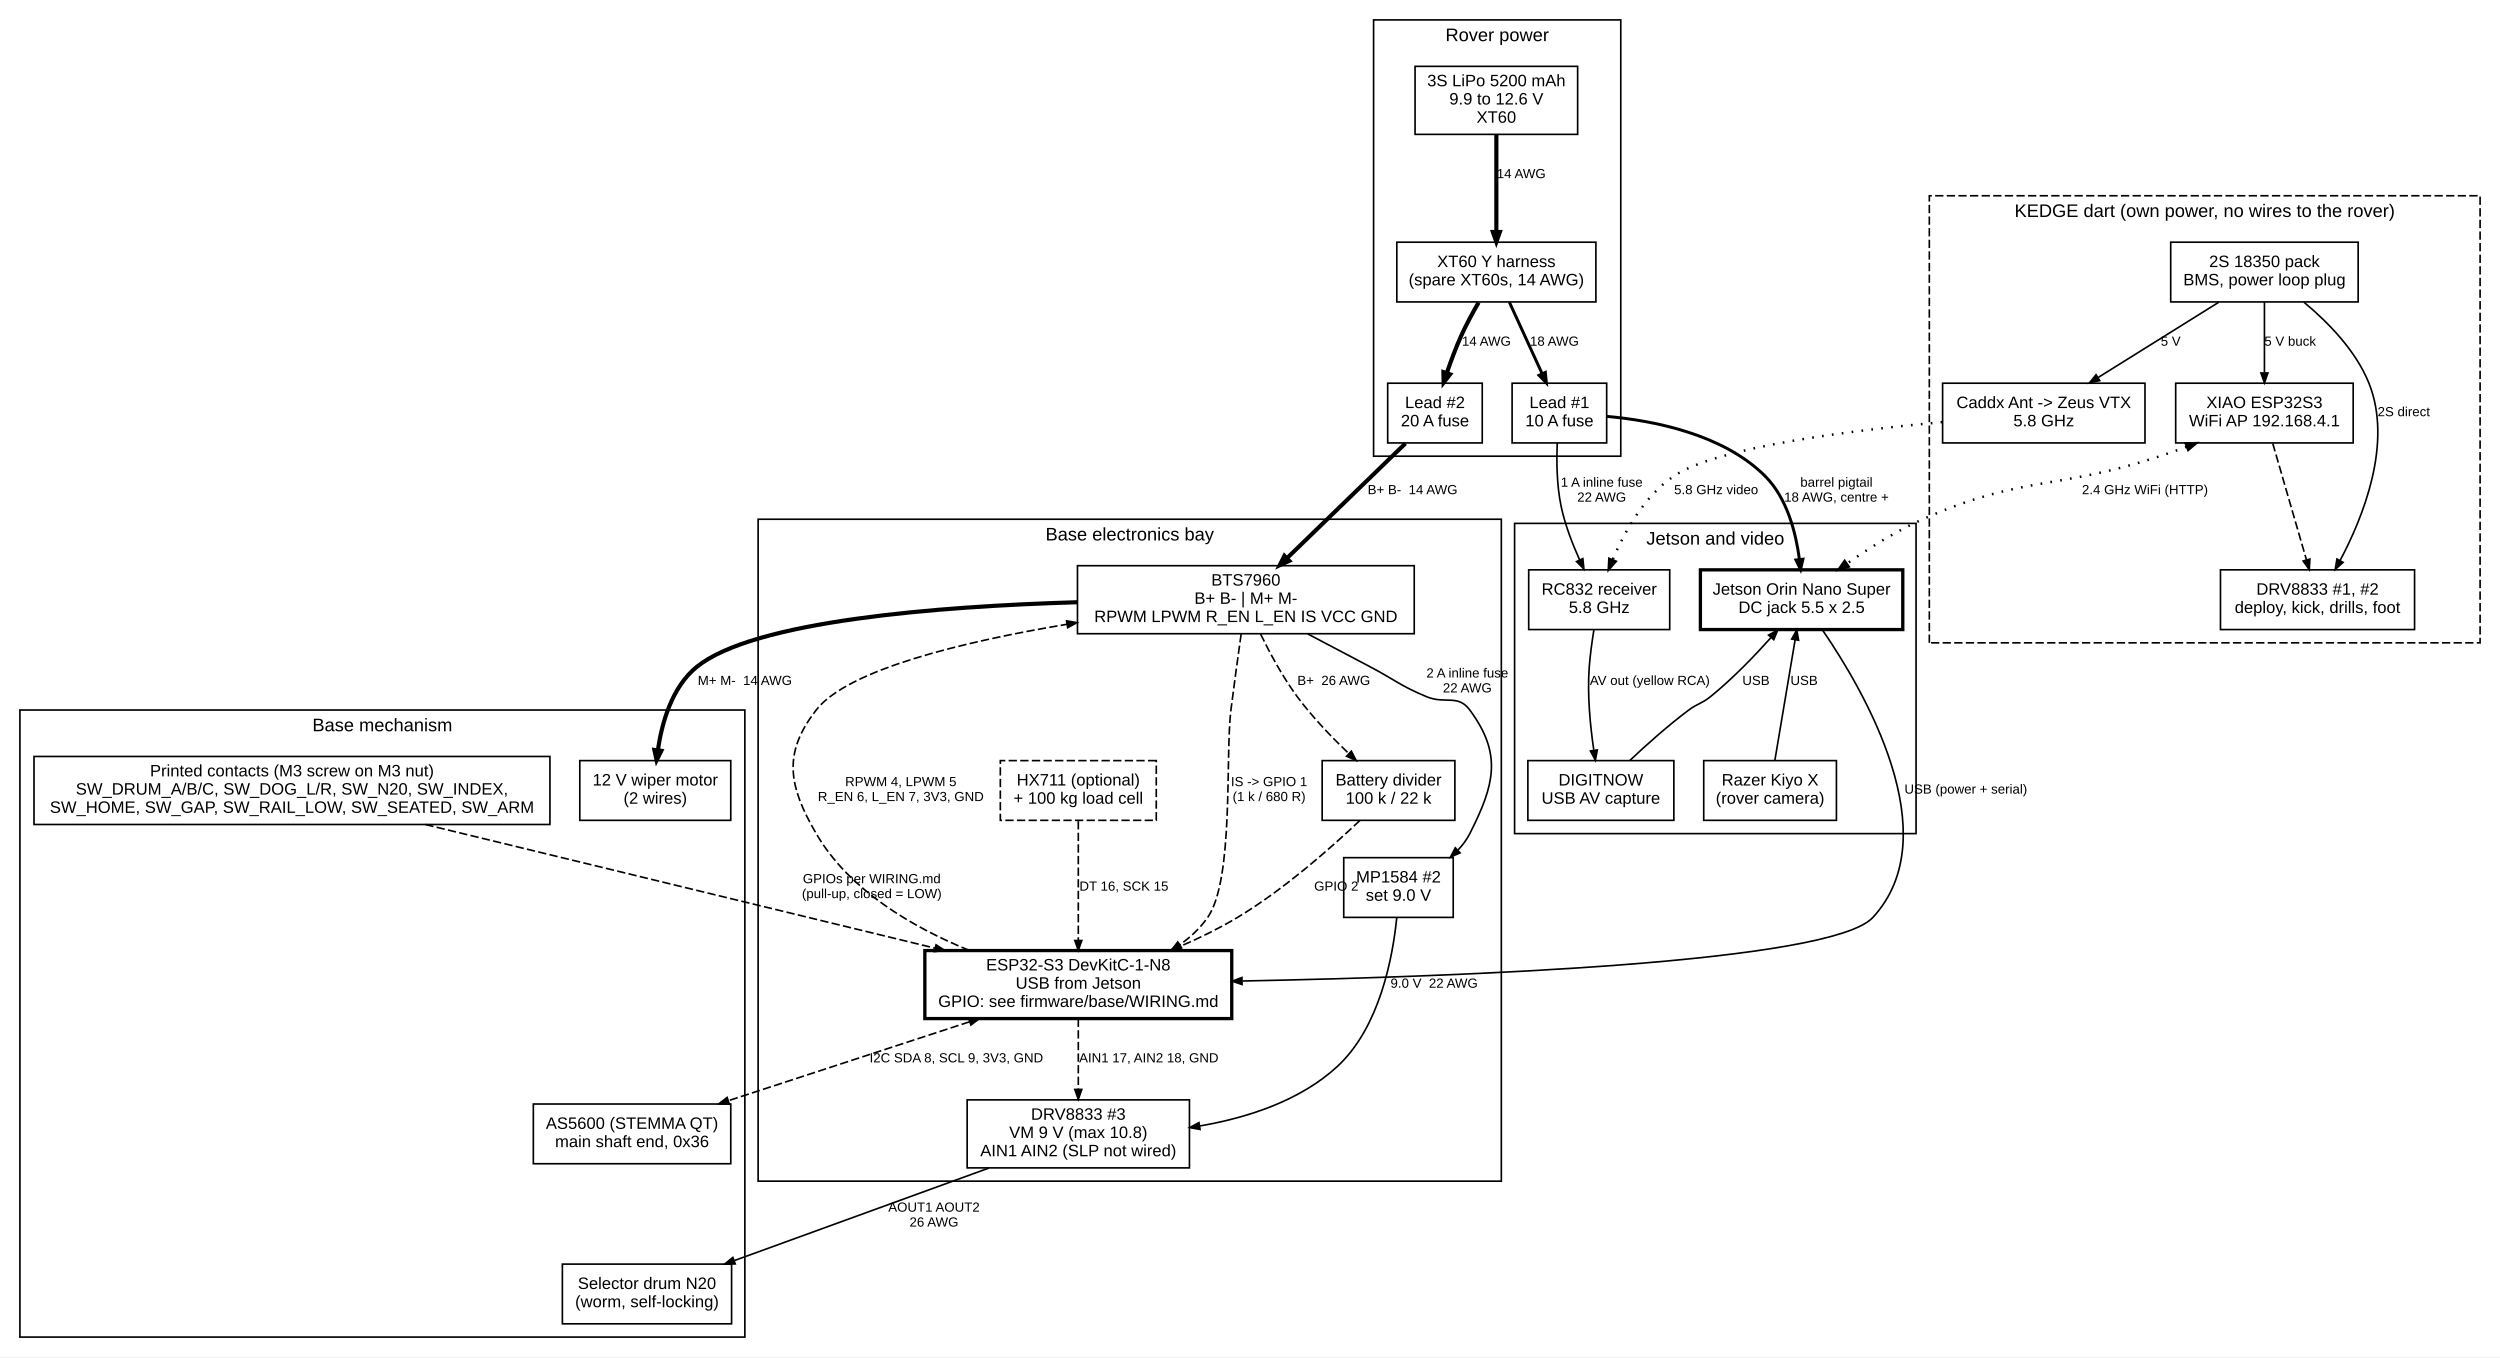
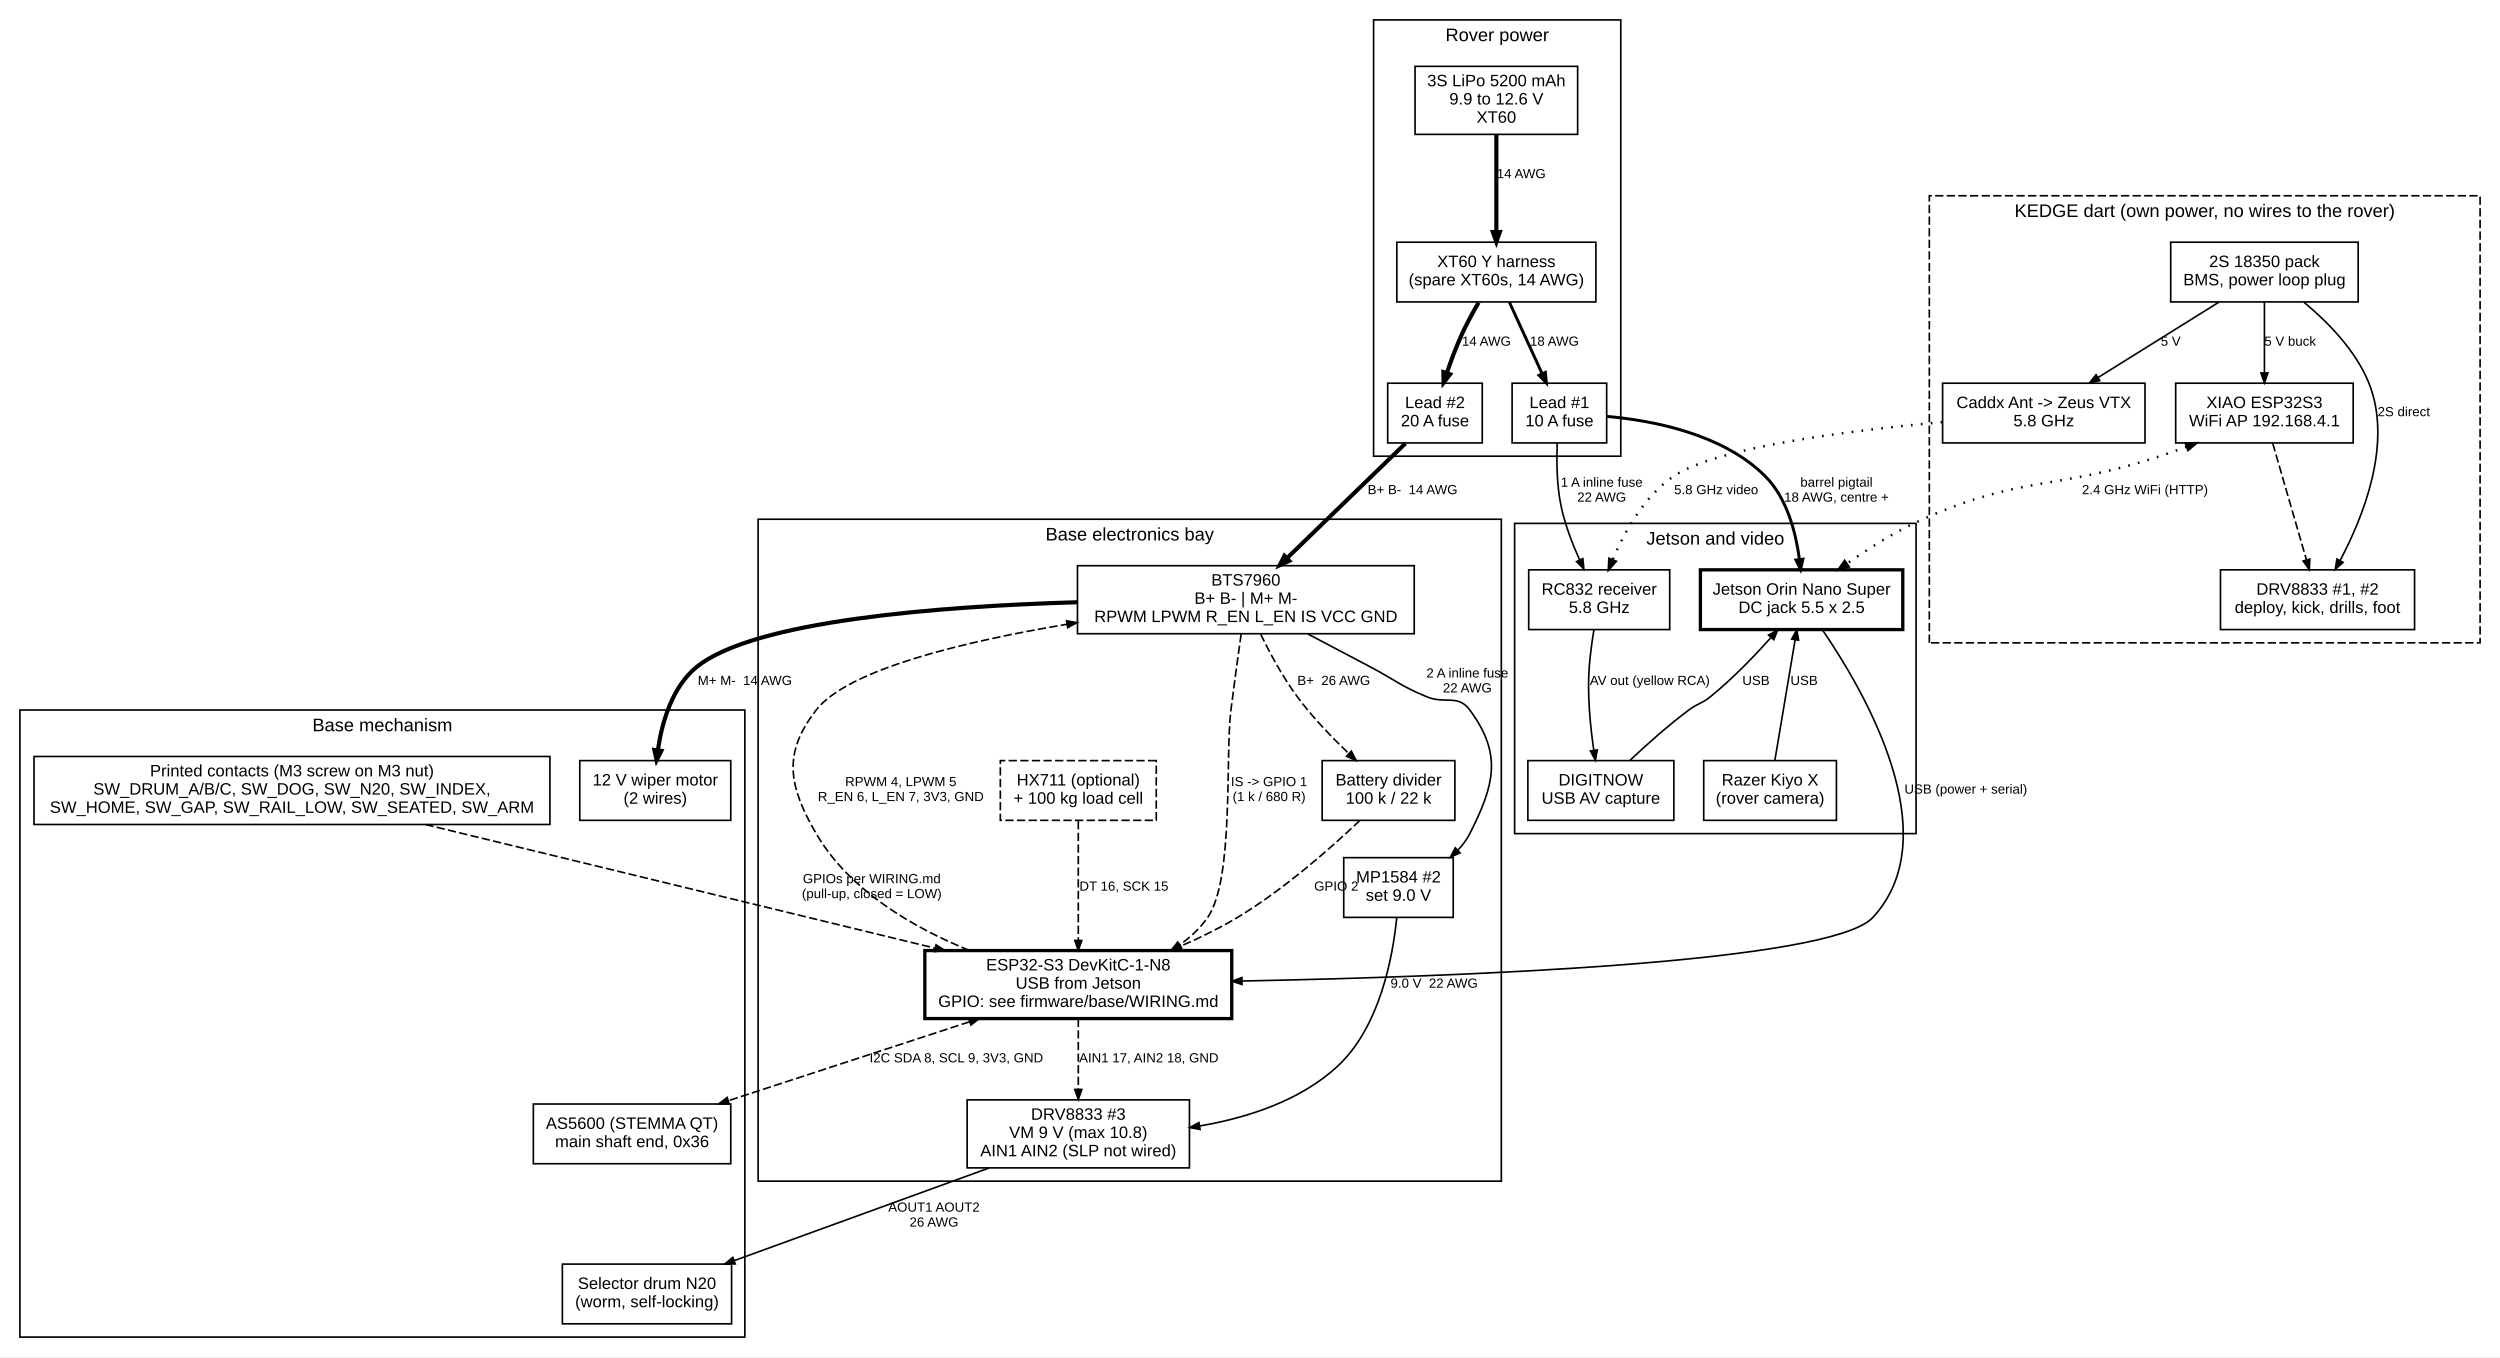
<svg xmlns="http://www.w3.org/2000/svg" width="1507pt" height="818pt" viewBox="0.00 0.00 1507.00 818.00">
  <g id="graph0" class="graph" transform="scale(1 1) rotate(0) translate(4 814)">
    <polygon fill="white" stroke="transparent" points="-4,4 -4,-814 1503,-814 1503,4 -4,4" />
    <g id="clust1" class="cluster">
      <polygon fill="none" stroke="black" points="824,-539 824,-802 973,-802 973,-539 824,-539" />
      <text text-anchor="middle" x="898.5" y="-789.2" font-family="Liberation Sans" font-size="11.00">Rover power</text>
    </g>
    <g id="clust2" class="cluster">
      <polygon fill="none" stroke="black" points="453,-102 453,-501 901,-501 901,-102 453,-102" />
      <text text-anchor="middle" x="677" y="-488.2" font-family="Liberation Sans" font-size="11.00">Base electronics bay</text>
    </g>
    <g id="clust3" class="cluster">
      <polygon fill="none" stroke="black" points="8,-8 8,-386 445,-386 445,-8 8,-8" />
      <text text-anchor="middle" x="226.5" y="-373.2" font-family="Liberation Sans" font-size="11.00">Base mechanism</text>
    </g>
    <g id="clust4" class="cluster">
      <polygon fill="none" stroke="black" points="909,-311.5 909,-498.5 1151,-498.5 1151,-311.5 909,-311.5" />
      <text text-anchor="middle" x="1030" y="-485.7" font-family="Liberation Sans" font-size="11.00">Jetson and video</text>
    </g>
    <g id="clust5" class="cluster">
      <polygon fill="none" stroke="black" stroke-dasharray="5,2" points="1159,-426.5 1159,-696 1491,-696 1491,-426.5 1159,-426.5" />
      <text text-anchor="middle" x="1325" y="-683.2" font-family="Liberation Sans" font-size="11.00">KEDGE dart (own power, no wires to the rover)</text>
    </g>
    <g id="node1" class="node">
      <polygon fill="none" stroke="black" points="947,-774 849,-774 849,-733 947,-733 947,-774" />
      <text text-anchor="middle" x="898" y="-762" font-family="Liberation Sans" font-size="10.00">3S LiPo 5200 mAh</text>
      <text text-anchor="middle" x="898" y="-751" font-family="Liberation Sans" font-size="10.00">9.9 to 12.6 V</text>
      <text text-anchor="middle" x="898" y="-740" font-family="Liberation Sans" font-size="10.00">XT60</text>
    </g>
    <g id="node2" class="node">
      <polygon fill="none" stroke="black" points="958,-668 838,-668 838,-632 958,-632 958,-668" />
      <text text-anchor="middle" x="898" y="-653" font-family="Liberation Sans" font-size="10.00">XT60 Y harness</text>
      <text text-anchor="middle" x="898" y="-642" font-family="Liberation Sans" font-size="10.00">(spare XT60s, 14 AWG)</text>
    </g>
    <g id="edge1" class="edge">
      <path fill="none" stroke="black" stroke-width="2.5" d="M898,-732.93C898,-716.2 898,-692.1 898,-674.37" />
      <polygon fill="black" stroke="black" stroke-width="2.5" points="900.1,-674.15 898,-668.15 895.9,-674.15 900.1,-674.15" />
      <text text-anchor="middle" x="913" y="-706.6" font-family="Liberation Sans" font-size="8.00">14 AWG</text>
    </g>
    <g id="node3" class="node">
      <polygon fill="none" stroke="black" points="889.5,-583 832.5,-583 832.5,-547 889.5,-547 889.5,-583" />
      <text text-anchor="middle" x="861" y="-568" font-family="Liberation Sans" font-size="10.00">Lead #2</text>
      <text text-anchor="middle" x="861" y="-557" font-family="Liberation Sans" font-size="10.00">20 A fuse</text>
    </g>
    <g id="edge2" class="edge">
      <path fill="none" stroke="black" stroke-width="2.5" d="M887.29,-631.65C883.77,-625.56 879.99,-618.59 877,-612 873.73,-604.78 870.71,-596.68 868.19,-589.31" />
      <polygon fill="black" stroke="black" stroke-width="2.5" points="870.09,-588.36 866.2,-583.33 866.1,-589.68 870.09,-588.36" />
      <text text-anchor="middle" x="892" y="-605.6" font-family="Liberation Sans" font-size="8.00">14 AWG</text>
    </g>
    <g id="node4" class="node">
      <polygon fill="none" stroke="black" points="964.5,-583 907.5,-583 907.5,-547 964.5,-547 964.5,-583" />
      <text text-anchor="middle" x="936" y="-568" font-family="Liberation Sans" font-size="10.00">Lead #1</text>
      <text text-anchor="middle" x="936" y="-557" font-family="Liberation Sans" font-size="10.00">10 A fuse</text>
    </g>
    <g id="edge3" class="edge">
      <path fill="none" stroke="black" stroke-width="1.8" d="M905.87,-631.8C911.58,-619.34 919.35,-602.36 925.58,-588.77" />
      <polygon fill="black" stroke="black" stroke-width="1.8" points="927.55,-589.51 928.14,-583.18 923.73,-587.76 927.55,-589.51" />
      <text text-anchor="middle" x="933" y="-605.6" font-family="Liberation Sans" font-size="8.00">18 AWG</text>
    </g>
    <g id="node5" class="node">
      <polygon fill="none" stroke="black" points="848.5,-473 645.5,-473 645.5,-432 848.5,-432 848.5,-473" />
      <text text-anchor="middle" x="747" y="-461" font-family="Liberation Sans" font-size="10.00">BTS7960</text>
      <text text-anchor="middle" x="747" y="-450" font-family="Liberation Sans" font-size="10.00">B+ B- | M+ M-</text>
      <text text-anchor="middle" x="747" y="-439" font-family="Liberation Sans" font-size="10.00">RPWM LPWM R_EN L_EN IS VCC GND</text>
    </g>
    <g id="edge4" class="edge">
      <path fill="none" stroke="black" stroke-width="2.5" d="M843.19,-546.73C824.01,-528.15 793.37,-498.44 771.83,-477.57" />
      <polygon fill="black" stroke="black" stroke-width="2.5" points="773.15,-475.92 767.38,-473.26 770.23,-478.94 773.15,-475.92" />
      <text text-anchor="middle" x="847.5" y="-516.1" font-family="Liberation Sans" font-size="8.00">B+ B-  14 AWG</text>
    </g>
    <g id="node15" class="node">
      <polygon fill="none" stroke="black" stroke-width="2" points="1143,-470.5 1021,-470.5 1021,-434.5 1143,-434.5 1143,-470.5" />
      <text text-anchor="middle" x="1082" y="-455.5" font-family="Liberation Sans" font-size="10.00">Jetson Orin Nano Super</text>
      <text text-anchor="middle" x="1082" y="-444.5" font-family="Liberation Sans" font-size="10.00">DC jack 5.5 x 2.5</text>
    </g>
    <g id="edge9" class="edge">
      <path fill="none" stroke="black" stroke-width="1.8" d="M964.51,-563.01C992.49,-560.51 1034.57,-552.41 1060,-527 1073.23,-513.79 1078.56,-492.96 1080.68,-476.85" />
      <polygon fill="black" stroke="black" stroke-width="1.8" points="1082.79,-476.91 1081.37,-470.71 1078.62,-476.44 1082.79,-476.91" />
      <text text-anchor="middle" x="1103" y="-520.6" font-family="Liberation Sans" font-size="8.00">barrel pigtail</text>
      <text text-anchor="middle" x="1103" y="-511.6" font-family="Liberation Sans" font-size="8.00">18 AWG, centre +</text>
    </g>
    <g id="node16" class="node">
      <polygon fill="none" stroke="black" points="1002.5,-470.5 917.5,-470.5 917.5,-434.5 1002.5,-434.5 1002.5,-470.5" />
      <text text-anchor="middle" x="960" y="-455.5" font-family="Liberation Sans" font-size="10.00">RC832 receiver</text>
      <text text-anchor="middle" x="960" y="-444.5" font-family="Liberation Sans" font-size="10.00">5.8 GHz</text>
    </g>
    <g id="edge10" class="edge">
      <path fill="none" stroke="black" d="M934.69,-546.97C934.24,-536.01 934.39,-521.53 937,-509 939.31,-497.9 943.81,-486.23 948.21,-476.46" />
      <polygon fill="black" stroke="black" points="950.15,-477.28 950.78,-470.95 946.34,-475.5 950.15,-477.28" />
      <text text-anchor="middle" x="961.5" y="-520.6" font-family="Liberation Sans" font-size="8.00">1 A inline fuse</text>
      <text text-anchor="middle" x="961.5" y="-511.6" font-family="Liberation Sans" font-size="8.00">22 AWG</text>
    </g>
    <g id="node6" class="node">
      <polygon fill="none" stroke="black" points="872,-297 806,-297 806,-261 872,-261 872,-297" />
      <text text-anchor="middle" x="839" y="-282" font-family="Liberation Sans" font-size="10.00">MP1584 #2</text>
      <text text-anchor="middle" x="839" y="-271" font-family="Liberation Sans" font-size="10.00">set 9.0 V</text>
    </g>
    <g id="edge6" class="edge">
      <path fill="none" stroke="black" d="M784.39,-431.83C796.41,-425.5 809.77,-418.46 822,-412 837.12,-404.02 840.2,-400.54 856,-394 867.17,-389.37 874.82,-395.73 882,-386 901.67,-359.37 896.97,-341.03 882,-311.5 880.19,-307.93 877.76,-304.66 874.97,-301.7" />
      <polygon fill="black" stroke="black" points="876.13,-299.9 870.33,-297.3 873.24,-302.95 876.13,-299.9" />
      <text text-anchor="middle" x="880.5" y="-405.6" font-family="Liberation Sans" font-size="8.00">2 A inline fuse</text>
      <text text-anchor="middle" x="880.5" y="-396.6" font-family="Liberation Sans" font-size="8.00">22 AWG</text>
    </g>
    <g id="node8" class="node">
      <polygon fill="none" stroke="black" stroke-width="2" points="738.5,-241 553.5,-241 553.5,-200 738.5,-200 738.5,-241" />
      <text text-anchor="middle" x="646" y="-229" font-family="Liberation Sans" font-size="10.00">ESP32-S3 DevKitC-1-N8</text>
      <text text-anchor="middle" x="646" y="-218" font-family="Liberation Sans" font-size="10.00">USB from Jetson</text>
      <text text-anchor="middle" x="646" y="-207" font-family="Liberation Sans" font-size="10.00">GPIO: see firmware/base/WIRING.md</text>
    </g>
    <g id="edge17" class="edge">
      <path fill="none" stroke="black" stroke-dasharray="5,2" d="M744.15,-431.74C742.32,-418.75 739.92,-401.38 738,-386 734.54,-358.26 739.94,-283.96 724,-261 719.52,-254.54 713.65,-249.08 707.15,-244.47" />
      <polygon fill="black" stroke="black" points="708.24,-242.67 702.07,-241.12 705.92,-246.18 708.24,-242.67" />
      <text text-anchor="middle" x="761" y="-340.1" font-family="Liberation Sans" font-size="8.00">IS -&gt; GPIO 1</text>
      <text text-anchor="middle" x="761" y="-331.1" font-family="Liberation Sans" font-size="8.00">(1 k / 680 R)</text>
    </g>
    <g id="node9" class="node">
      <polygon fill="none" stroke="black" points="873,-355.5 793,-355.5 793,-319.5 873,-319.5 873,-355.5" />
      <text text-anchor="middle" x="833" y="-340.5" font-family="Liberation Sans" font-size="10.00">Battery divider</text>
      <text text-anchor="middle" x="833" y="-329.5" font-family="Liberation Sans" font-size="10.00">100 k / 22 k</text>
    </g>
    <g id="edge11" class="edge">
      <path fill="none" stroke="black" stroke-dasharray="5,2" d="M755.89,-431.77C761.49,-420.26 769.29,-405.75 778,-394 787.03,-381.81 798.68,-369.67 808.92,-359.87" />
      <polygon fill="black" stroke="black" points="810.59,-361.19 813.51,-355.54 807.71,-358.13 810.59,-361.19" />
      <text text-anchor="middle" x="800" y="-401.1" font-family="Liberation Sans" font-size="8.00">B+  26 AWG</text>
    </g>
    <g id="node11" class="node">
      <polygon fill="none" stroke="black" points="436.5,-355.5 345.5,-355.5 345.5,-319.5 436.5,-319.5 436.5,-355.5" />
      <text text-anchor="middle" x="391" y="-340.5" font-family="Liberation Sans" font-size="10.00">12 V wiper motor</text>
      <text text-anchor="middle" x="391" y="-329.5" font-family="Liberation Sans" font-size="10.00">(2 wires)</text>
    </g>
    <g id="edge5" class="edge">
      <path fill="none" stroke="black" stroke-width="2.5" d="M645.25,-450.97C561.19,-448.48 450.29,-439.78 416,-412 401.11,-399.94 395.05,-378.62 392.6,-362.03" />
      <polygon fill="black" stroke="black" stroke-width="2.5" points="394.64,-361.4 391.81,-355.71 390.47,-361.93 394.64,-361.4" />
      <text text-anchor="middle" x="445" y="-401.1" font-family="Liberation Sans" font-size="8.00">M+ M-  14 AWG</text>
    </g>
    <g id="node7" class="node">
      <polygon fill="none" stroke="black" points="713,-151 579,-151 579,-110 713,-110 713,-151" />
      <text text-anchor="middle" x="646" y="-139" font-family="Liberation Sans" font-size="10.00">DRV8833 #3</text>
      <text text-anchor="middle" x="646" y="-128" font-family="Liberation Sans" font-size="10.00">VM 9 V (max 10.8)</text>
      <text text-anchor="middle" x="646" y="-117" font-family="Liberation Sans" font-size="10.00">AIN1 AIN2 (SLP not wired)</text>
    </g>
    <g id="edge7" class="edge">
      <path fill="none" stroke="black" d="M837.96,-260.84C835.59,-237.15 827.77,-194.67 802,-171 779.62,-150.45 748.1,-140.23 719.24,-135.27" />
      <polygon fill="black" stroke="black" points="719.39,-133.17 713.13,-134.29 718.72,-137.31 719.39,-133.17" />
      <text text-anchor="middle" x="860.5" y="-218.6" font-family="Liberation Sans" font-size="8.00">9.0 V  22 AWG</text>
    </g>
    <g id="node12" class="node">
      <polygon fill="none" stroke="black" points="437,-52 335,-52 335,-16 437,-16 437,-52" />
      <text text-anchor="middle" x="386" y="-37" font-family="Liberation Sans" font-size="10.00">Selector drum N20</text>
      <text text-anchor="middle" x="386" y="-26" font-family="Liberation Sans" font-size="10.00">(worm, self-locking)</text>
    </g>
    <g id="edge8" class="edge">
      <path fill="none" stroke="black" d="M592.13,-109.92C547.15,-93.57 483.39,-70.4 438.73,-54.16" />
      <polygon fill="black" stroke="black" points="439.19,-52.1 432.83,-52.02 437.75,-56.04 439.19,-52.1" />
      <text text-anchor="middle" x="559" y="-83.6" font-family="Liberation Sans" font-size="8.00">AOUT1 AOUT2</text>
      <text text-anchor="middle" x="559" y="-74.6" font-family="Liberation Sans" font-size="8.00">26 AWG</text>
    </g>
    <g id="edge16" class="edge">
      <path fill="none" stroke="black" stroke-dasharray="5,2" d="M580.21,-241.12C546.27,-254.95 507.91,-277.25 488,-311.5 471.36,-340.13 467.66,-359.87 488,-386 507.05,-410.46 576.83,-427.24 639.17,-437.68" />
      <polygon fill="black" stroke="black" points="638.91,-439.77 645.18,-438.68 639.6,-435.63 638.91,-439.77" />
      <text text-anchor="middle" x="539" y="-340.1" font-family="Liberation Sans" font-size="8.00">RPWM 4, LPWM 5</text>
      <text text-anchor="middle" x="539" y="-331.1" font-family="Liberation Sans" font-size="8.00">R_EN 6, L_EN 7, 3V3, GND</text>
    </g>
    <g id="edge19" class="edge">
      <path fill="none" stroke="black" stroke-dasharray="5,2" d="M646,-199.97C646,-187.41 646,-170.95 646,-157.32" />
      <polygon fill="black" stroke="black" points="648.1,-157.28 646,-151.28 643.9,-157.28 648.1,-157.28" />
      <text text-anchor="middle" x="688.5" y="-173.6" font-family="Liberation Sans" font-size="8.00">AIN1 17, AIN2 18, GND</text>
    </g>
    <g id="node13" class="node">
      <polygon fill="none" stroke="black" points="436.5,-148.5 317.5,-148.5 317.5,-112.5 436.5,-112.5 436.5,-148.5" />
      <text text-anchor="middle" x="377" y="-133.5" font-family="Liberation Sans" font-size="10.00">AS5600 (STEMMA QT)</text>
      <text text-anchor="middle" x="377" y="-122.5" font-family="Liberation Sans" font-size="10.00">main shaft end, 0x36</text>
    </g>
    <g id="edge20" class="edge">
      <path fill="none" stroke="black" stroke-dasharray="5,2" d="M580.42,-198.05C536.04,-183.53 477.93,-164.52 435.19,-150.54" />
      <polygon fill="black" stroke="black" points="579.94,-200.1 586.3,-199.97 581.25,-196.11 579.94,-200.1" />
      <polygon fill="black" stroke="black" points="435.62,-148.47 429.26,-148.6 434.31,-152.46 435.62,-148.47" />
      <text text-anchor="middle" x="572.5" y="-173.6" font-family="Liberation Sans" font-size="8.00">I2C SDA 8, SCL 9, 3V3, GND</text>
    </g>
    <g id="edge18" class="edge">
      <path fill="none" stroke="black" stroke-dasharray="5,2" d="M815.75,-319.44C798.3,-302.87 769.97,-277.82 742,-261 731.25,-254.53 719.25,-248.66 707.47,-243.54" />
      <polygon fill="black" stroke="black" points="708.05,-241.51 701.71,-241.09 706.41,-245.38 708.05,-241.51" />
      <text text-anchor="middle" x="801.5" y="-277.1" font-family="Liberation Sans" font-size="8.00">GPIO 2</text>
    </g>
    <g id="node10" class="node">
      <polygon fill="none" stroke="black" stroke-dasharray="5,2" points="693,-355.5 599,-355.5 599,-319.5 693,-319.5 693,-355.5" />
      <text text-anchor="middle" x="646" y="-340.5" font-family="Liberation Sans" font-size="10.00">HX711 (optional)</text>
      <text text-anchor="middle" x="646" y="-329.5" font-family="Liberation Sans" font-size="10.00">+ 100 kg load cell</text>
    </g>
    <g id="edge22" class="edge">
      <path fill="none" stroke="black" stroke-dasharray="5,2" d="M646,-319.03C646,-299.93 646,-269.13 646,-247.26" />
      <polygon fill="black" stroke="black" points="648.1,-247.06 646,-241.06 643.9,-247.06 648.1,-247.06" />
      <text text-anchor="middle" x="673.5" y="-277.1" font-family="Liberation Sans" font-size="8.00">DT 16, SCK 15</text>
    </g>
    <g id="node14" class="node">
      <polygon fill="none" stroke="black" points="327.5,-358 16.5,-358 16.5,-317 327.5,-317 327.5,-358" />
      <text text-anchor="middle" x="172" y="-346" font-family="Liberation Sans" font-size="10.00">Printed contacts (M3 screw on M3 nut)</text>
-       <text text-anchor="middle" x="172" y="-335" font-family="Liberation Sans" font-size="10.00">SW_DRUM_A/B/C, SW_DOG_L/R, SW_N20, SW_INDEX,</text>
+       <text text-anchor="middle" x="172" y="-335" font-family="Liberation Sans" font-size="10.00">SW_DRUM_A/B/C, SW_DOG, SW_N20, SW_INDEX,</text>
      <text text-anchor="middle" x="172" y="-324" font-family="Liberation Sans" font-size="10.00">SW_HOME, SW_GAP, SW_RAIL_LOW, SW_SEATED, SW_ARM</text>
    </g>
    <g id="edge21" class="edge">
      <path fill="none" stroke="black" stroke-dasharray="5,2" d="M252.41,-316.99C337.74,-296.29 472.1,-263.69 559.64,-242.45" />
      <polygon fill="black" stroke="black" points="560.26,-244.46 565.59,-241.01 559.27,-240.38 560.26,-244.46" />
      <text text-anchor="middle" x="521.5" y="-281.6" font-family="Liberation Sans" font-size="8.00">GPIOs per WIRING.md</text>
      <text text-anchor="middle" x="521.5" y="-272.6" font-family="Liberation Sans" font-size="8.00">(pull-up, closed = LOW)</text>
    </g>
    <g id="edge12" class="edge">
      <path fill="none" stroke="black" d="M1094.43,-434.48C1119.63,-397.77 1170.59,-310.51 1125,-261 1099.82,-233.66 877.67,-225.24 744.92,-222.65" />
      <polygon fill="black" stroke="black" points="744.7,-220.55 738.66,-222.53 744.62,-224.75 744.7,-220.55" />
      <text text-anchor="middle" x="1181" y="-335.6" font-family="Liberation Sans" font-size="8.00">USB (power + serial)</text>
    </g>
    <g id="node17" class="node">
      <polygon fill="none" stroke="black" points="1005,-355.5 917,-355.5 917,-319.5 1005,-319.5 1005,-355.5" />
      <text text-anchor="middle" x="961" y="-340.5" font-family="Liberation Sans" font-size="10.00">DIGITNOW</text>
      <text text-anchor="middle" x="961" y="-329.5" font-family="Liberation Sans" font-size="10.00">USB AV capture</text>
    </g>
    <g id="edge13" class="edge">
      <path fill="none" stroke="black" d="M1063.47,-429.58C1053.32,-418.26 1040.16,-404.64 1027,-394 1021.72,-389.74 1019.44,-390.06 1014,-386 1001.52,-376.69 988.49,-365.04 978.47,-355.6" />
      <polygon fill="black" stroke="black" points="1062.07,-431.17 1067.62,-434.27 1065.22,-428.38 1062.07,-431.17" />
      <text text-anchor="middle" x="1054.5" y="-401.1" font-family="Liberation Sans" font-size="8.00">USB</text>
    </g>
    <g id="node18" class="node">
      <polygon fill="none" stroke="black" points="1103,-355.5 1023,-355.5 1023,-319.5 1103,-319.5 1103,-355.5" />
      <text text-anchor="middle" x="1063" y="-340.5" font-family="Liberation Sans" font-size="10.00">Razer Kiyo X</text>
      <text text-anchor="middle" x="1063" y="-329.5" font-family="Liberation Sans" font-size="10.00">(rover camera)</text>
    </g>
    <g id="edge14" class="edge">
      <path fill="none" stroke="black" d="M1078.1,-428.28C1074.48,-406.76 1069.17,-375.22 1065.91,-355.82" />
      <polygon fill="black" stroke="black" points="1076.05,-428.77 1079.11,-434.34 1080.19,-428.07 1076.05,-428.77" />
      <text text-anchor="middle" x="1083.5" y="-401.1" font-family="Liberation Sans" font-size="8.00">USB</text>
    </g>
    <g id="edge15" class="edge">
      <path fill="none" stroke="black" d="M956.8,-434.26C955.68,-427.36 954.55,-419.33 954,-412 952.74,-395.26 954.6,-376.42 956.72,-362" />
      <polygon fill="black" stroke="black" points="958.85,-361.96 957.7,-355.71 954.7,-361.32 958.85,-361.96" />
      <text text-anchor="middle" x="990.5" y="-401.1" font-family="Liberation Sans" font-size="8.00">AV out (yellow RCA)</text>
    </g>
    <g id="node19" class="node">
      <polygon fill="none" stroke="black" points="1417.5,-668 1304.5,-668 1304.5,-632 1417.5,-632 1417.5,-668" />
      <text text-anchor="middle" x="1361" y="-653" font-family="Liberation Sans" font-size="10.00">2S 18350 pack</text>
      <text text-anchor="middle" x="1361" y="-642" font-family="Liberation Sans" font-size="10.00">BMS, power loop plug</text>
    </g>
    <g id="node20" class="node">
      <polygon fill="none" stroke="black" points="1414.5,-583 1307.5,-583 1307.5,-547 1414.5,-547 1414.5,-583" />
      <text text-anchor="middle" x="1361" y="-568" font-family="Liberation Sans" font-size="10.00">XIAO ESP32S3</text>
      <text text-anchor="middle" x="1361" y="-557" font-family="Liberation Sans" font-size="10.00">WiFi AP 192.168.4.1</text>
    </g>
    <g id="edge23" class="edge">
      <path fill="none" stroke="black" d="M1361,-631.8C1361,-619.56 1361,-602.96 1361,-589.5" />
      <polygon fill="black" stroke="black" points="1363.1,-589.18 1361,-583.18 1358.9,-589.18 1363.1,-589.18" />
      <text text-anchor="middle" x="1376.5" y="-605.6" font-family="Liberation Sans" font-size="8.00">5 V buck</text>
    </g>
    <g id="node21" class="node">
      <polygon fill="none" stroke="black" points="1451.5,-470.5 1334.5,-470.5 1334.5,-434.5 1451.5,-434.5 1451.5,-470.5" />
      <text text-anchor="middle" x="1393" y="-455.5" font-family="Liberation Sans" font-size="10.00">DRV8833 #1, #2</text>
      <text text-anchor="middle" x="1393" y="-444.5" font-family="Liberation Sans" font-size="10.00">deploy, kick, drills, foot</text>
    </g>
    <g id="edge24" class="edge">
      <path fill="none" stroke="black" d="M1384.91,-631.74C1399.21,-619.86 1416.11,-602.7 1424,-583 1438.45,-546.94 1420.57,-502.42 1406.58,-476.08" />
      <polygon fill="black" stroke="black" points="1408.39,-475.01 1403.67,-470.75 1404.7,-477.02 1408.39,-475.01" />
      <text text-anchor="middle" x="1445" y="-563.1" font-family="Liberation Sans" font-size="8.00">2S direct</text>
    </g>
    <g id="node22" class="node">
      <polygon fill="none" stroke="black" points="1289,-583 1167,-583 1167,-547 1289,-547 1289,-583" />
      <text text-anchor="middle" x="1228" y="-568" font-family="Liberation Sans" font-size="10.00">Caddx Ant -&gt; Zeus VTX</text>
      <text text-anchor="middle" x="1228" y="-557" font-family="Liberation Sans" font-size="10.00">5.8 GHz</text>
    </g>
    <g id="edge26" class="edge">
      <path fill="none" stroke="black" d="M1333.44,-631.8C1312.31,-618.61 1283.08,-600.37 1260.75,-586.44" />
      <polygon fill="black" stroke="black" points="1261.72,-584.57 1255.52,-583.18 1259.5,-588.13 1261.72,-584.57" />
      <text text-anchor="middle" x="1304.5" y="-605.6" font-family="Liberation Sans" font-size="8.00">5 V</text>
    </g>
    <g id="edge28" class="edge">
      <path fill="none" stroke="black" stroke-width="1.5" stroke-dasharray="1,5" d="M1314.09,-544.68C1308.7,-542.67 1303.25,-540.73 1298,-539 1235.55,-518.39 1215.09,-527.71 1155,-501 1139.02,-493.9 1122.58,-483.52 1109.36,-474.27" />
      <polygon fill="black" stroke="black" stroke-width="1.5" points="1313.56,-546.73 1319.91,-546.89 1315.05,-542.8 1313.56,-546.73" />
      <polygon fill="black" stroke="black" stroke-width="1.5" points="1110.38,-472.42 1104.27,-470.66 1107.95,-475.85 1110.38,-472.42" />
      <text text-anchor="middle" x="1289" y="-516.1" font-family="Liberation Sans" font-size="8.00">2.4 GHz WiFi (HTTP)</text>
    </g>
    <g id="edge25" class="edge">
      <path fill="none" stroke="black" stroke-dasharray="5,2" d="M1366,-546.73C1371.47,-527.84 1380.27,-497.46 1386.33,-476.54" />
      <polygon fill="black" stroke="black" points="1388.38,-476.99 1388.04,-470.64 1384.35,-475.82 1388.38,-476.99" />
    </g>
    <g id="edge27" class="edge">
      <path fill="none" stroke="black" stroke-width="1.5" stroke-dasharray="1,5" d="M1166.82,-559.55C1110.13,-554.42 1030.79,-544.38 1005,-527 987.21,-515.01 975.23,-493.39 968.13,-476.69" />
      <polygon fill="black" stroke="black" stroke-width="1.5" points="969.94,-475.56 965.74,-470.79 966.05,-477.14 969.94,-475.56" />
      <text text-anchor="middle" x="1030.5" y="-516.1" font-family="Liberation Sans" font-size="8.00">5.8 GHz video</text>
    </g>
  </g>
</svg>
